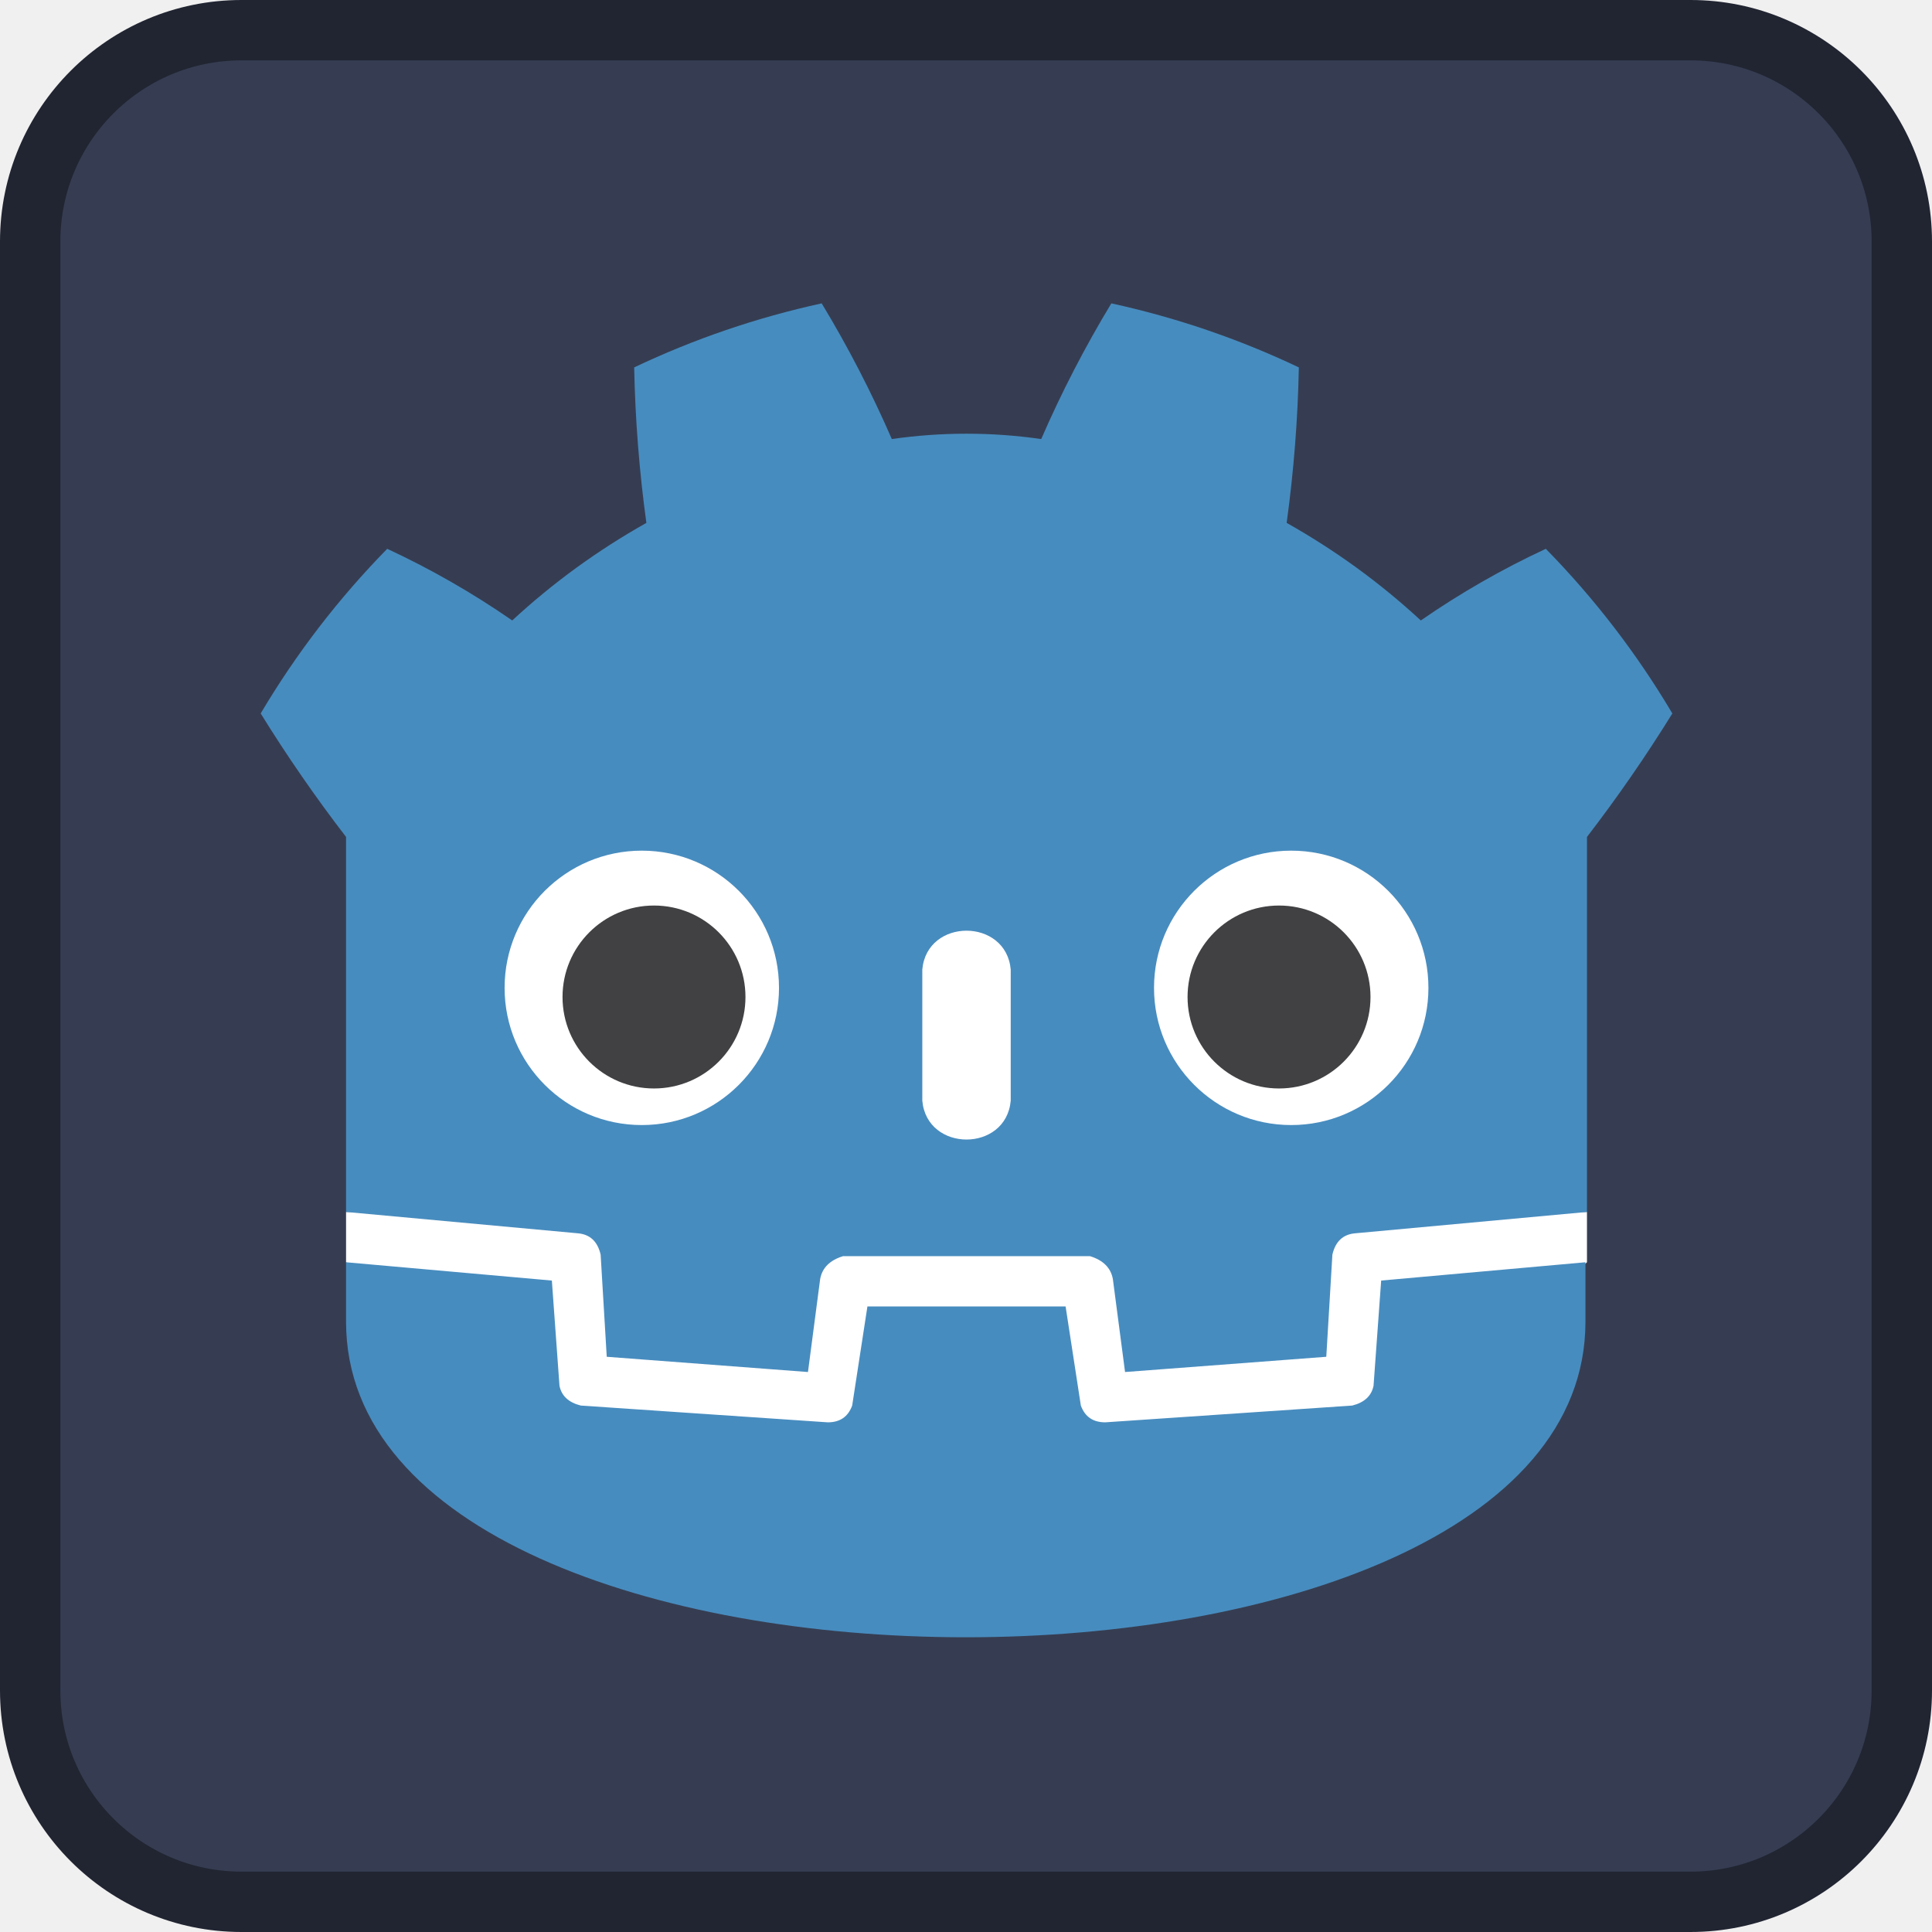
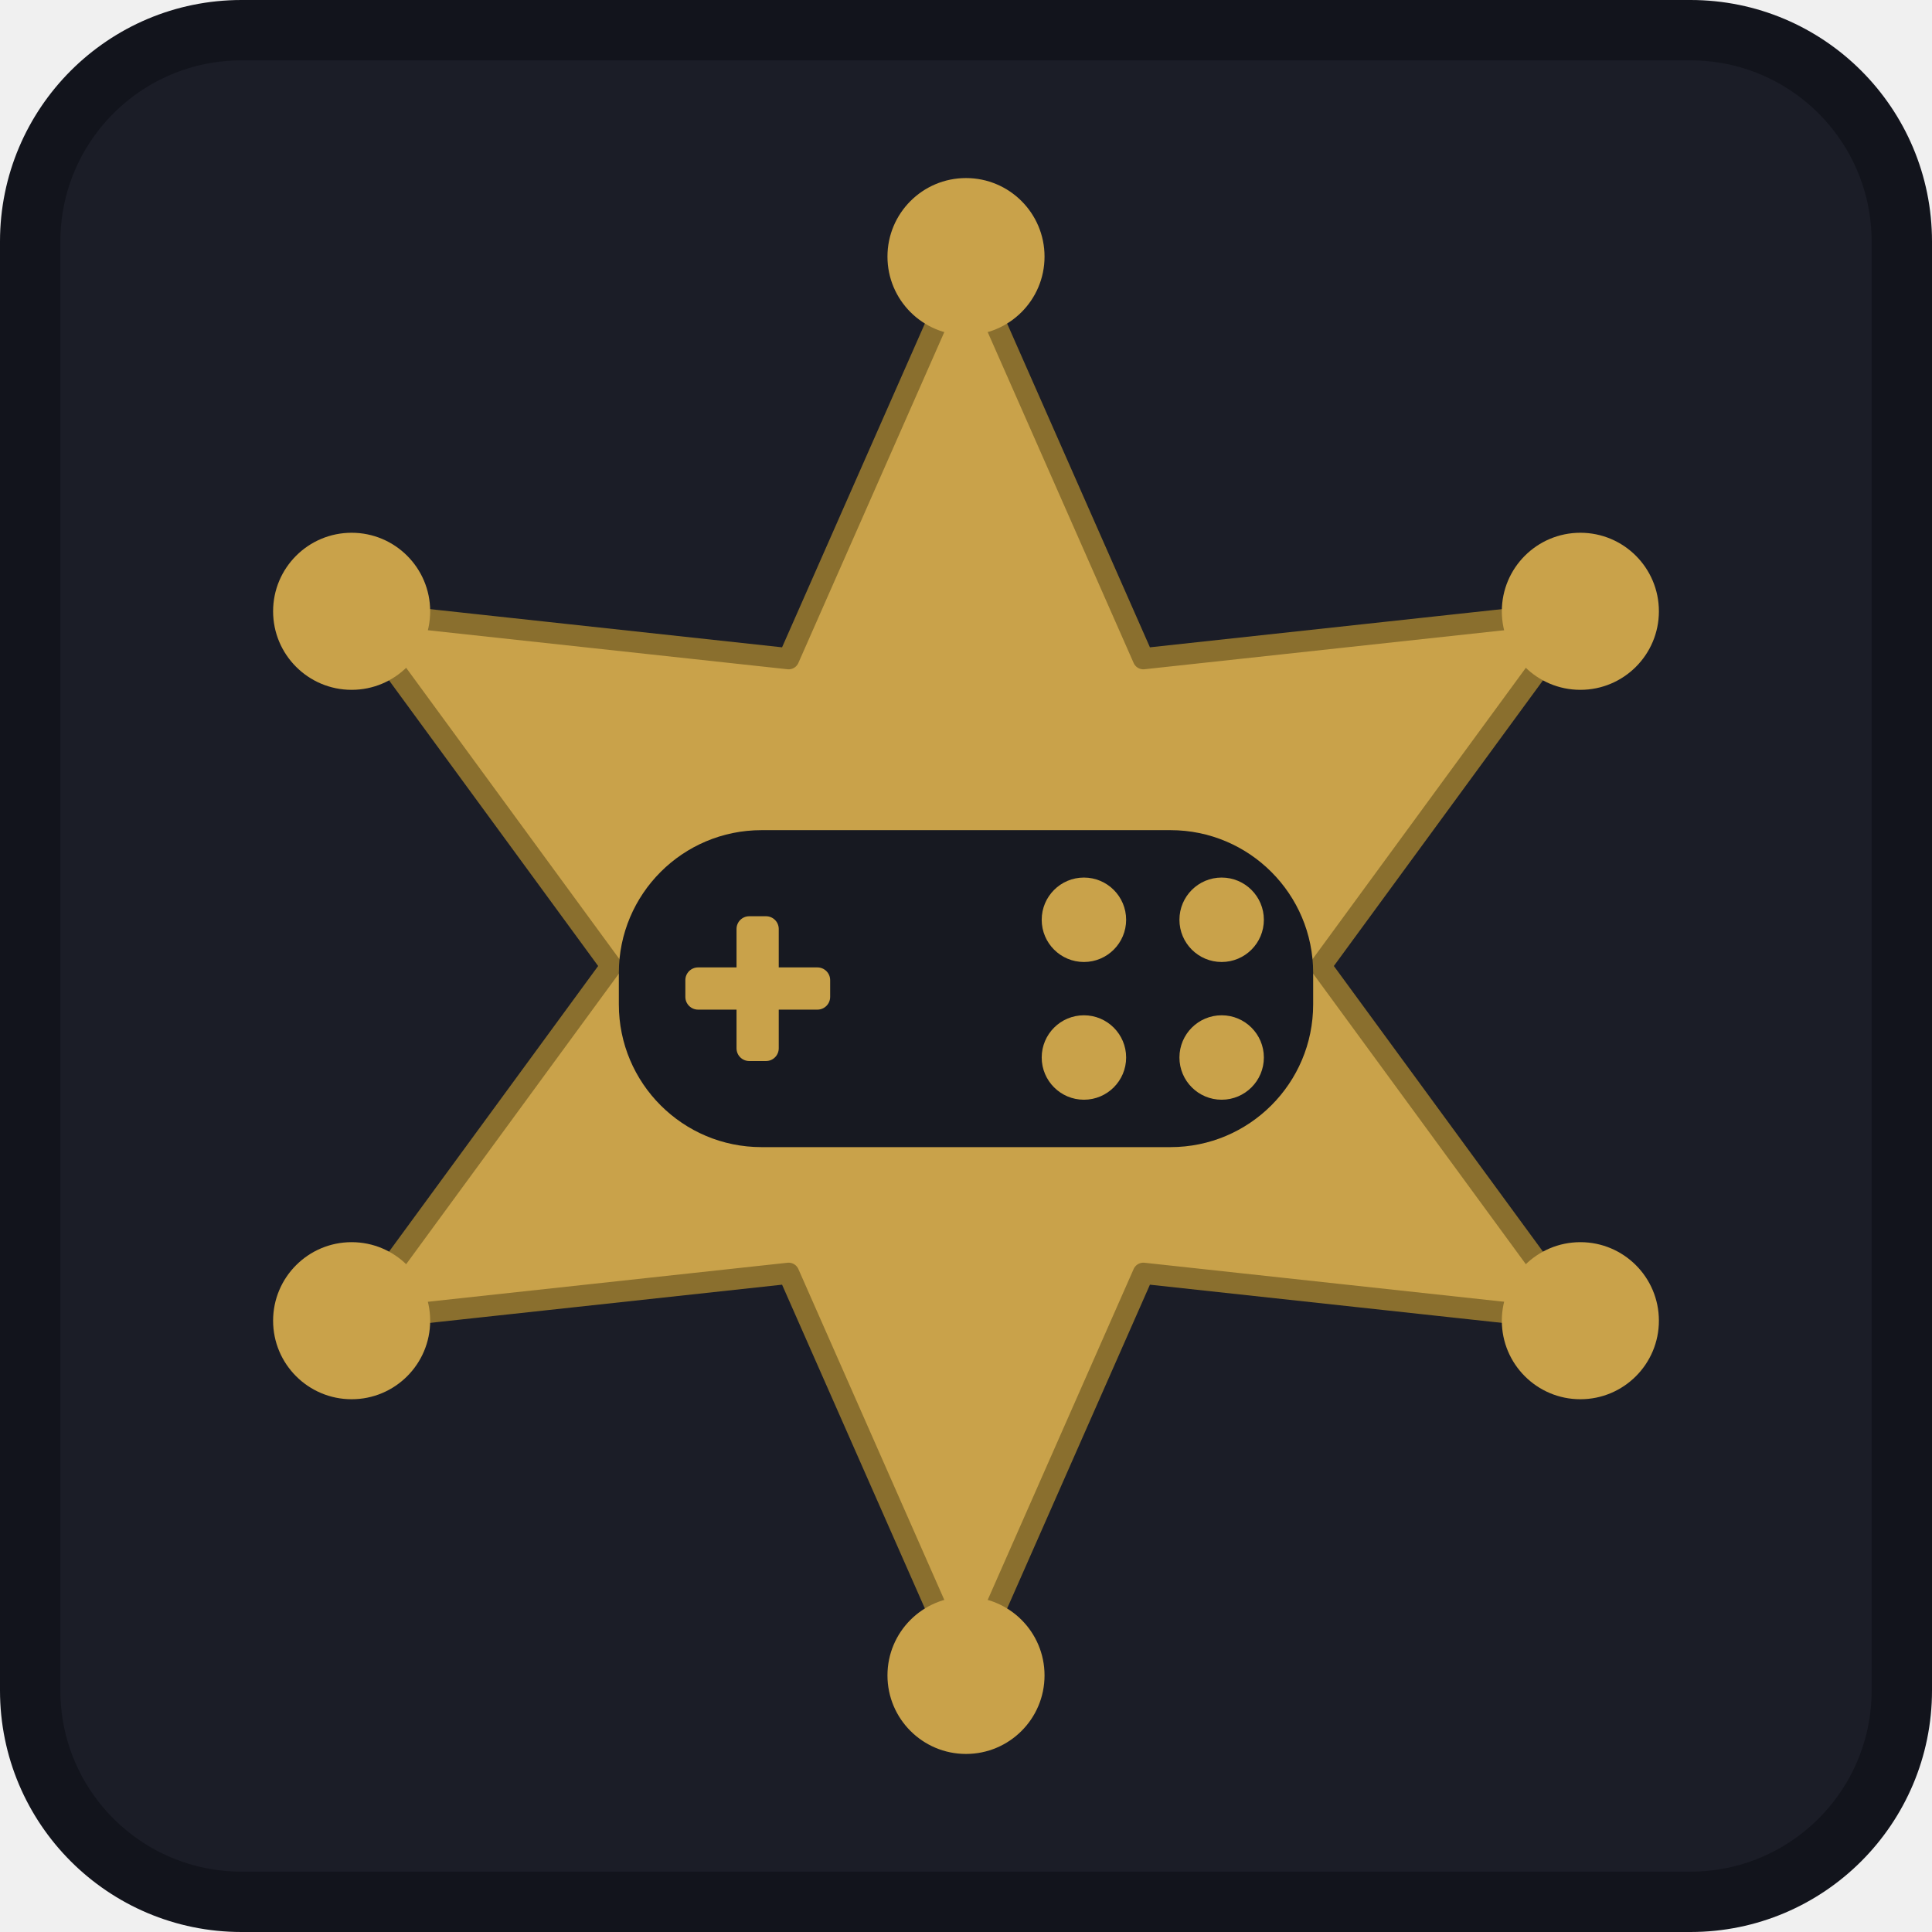
- <svg xmlns="http://www.w3.org/2000/svg" width="128" height="128">
-   <rect width="124" height="124" x="2" y="2" fill="#363d52" stroke="#212532" stroke-width="4" rx="14" />
-   <g fill="#fff" transform="translate(12.322 12.322)scale(.101)">
-     <path d="M105 673v33q407 354 814 0v-33z" />
-     <path fill="#478cbf" d="m105 673 152 14q12 1 15 14l4 67 132 10 8-61q2-11 15-15h162q13 4 15 15l8 61 132-10 4-67q3-13 15-14l152-14V427q30-39 56-81-35-59-83-108-43 20-82 47-40-37-88-64 7-51 8-102-59-28-123-42-26 43-46 89-49-7-98 0-20-46-46-89-64 14-123 42 1 51 8 102-48 27-88 64-39-27-82-47-48 49-83 108 26 42 56 81zm0 33v39c0 276 813 276 813 0v-39l-134 12-5 69q-2 10-14 13l-162 11q-12 0-16-11l-10-65H447l-10 65q-4 11-16 11l-162-11q-12-3-14-13l-5-69z" />
-     <path d="M483 600c3 34 55 34 58 0v-86c-3-34-55-34-58 0z" />
-     <circle cx="725" cy="526" r="90" />
-     <circle cx="299" cy="526" r="90" />
-   </g>
-   <g fill="#414042" transform="translate(12.322 12.322)scale(.101)">
-     <circle cx="307" cy="532" r="60" />
-     <circle cx="717" cy="532" r="60" />
+ <svg xmlns="http://www.w3.org/2000/svg" width="128" height="128" viewBox="0 0 128 128" role="img" aria-label="Game Master project">
+   <rect width="124" height="124" x="2" y="2" fill="#1b1d27" stroke="#12141c" stroke-width="4" rx="14" />
+   <g transform="translate(14.00 14.00) scale(1.5625)">
+     <polygon points="32.00,1.92 39.52,18.97 58.05,16.96 47.04,32.00 58.05,47.04 39.52,45.03 32.00,62.08 24.48,45.03 5.95,47.04 16.96,32.00 5.95,16.96 24.48,18.97" fill="#c9a24a" stroke="#8a6f2e" stroke-width="0.90" stroke-linejoin="round" />
+     <circle cx="32.00" cy="1.92" r="3.33" fill="#c9a24a" />
+     <circle cx="58.05" cy="16.96" r="3.33" fill="#c9a24a" />
+     <circle cx="58.05" cy="47.04" r="3.33" fill="#c9a24a" />
+     <circle cx="32.00" cy="62.08" r="3.33" fill="#c9a24a" />
+     <circle cx="5.95" cy="47.04" r="3.33" fill="#c9a24a" />
+     <circle cx="5.95" cy="16.96" r="3.33" fill="#c9a24a" />
+     <rect x="17.28" y="26.24" width="29.44" height="13.44" rx="6.05" fill="#171921" />
+     <rect x="22.27" y="29.89" width="1.79" height="6.14" rx="0.54" fill="#c9a24a" />
+     <rect x="20.10" y="32.06" width="6.14" height="1.79" rx="0.54" fill="#c9a24a" />
+     <circle cx="37.00" cy="30.04" r="1.79" fill="#c9a24a" />
+     <circle cx="42.84" cy="30.04" r="1.79" fill="#c9a24a" />
+     <circle cx="37.00" cy="35.88" r="1.79" fill="#c9a24a" />
+     <circle cx="42.84" cy="35.88" r="1.79" fill="#c9a24a" />
  </g>
</svg>
